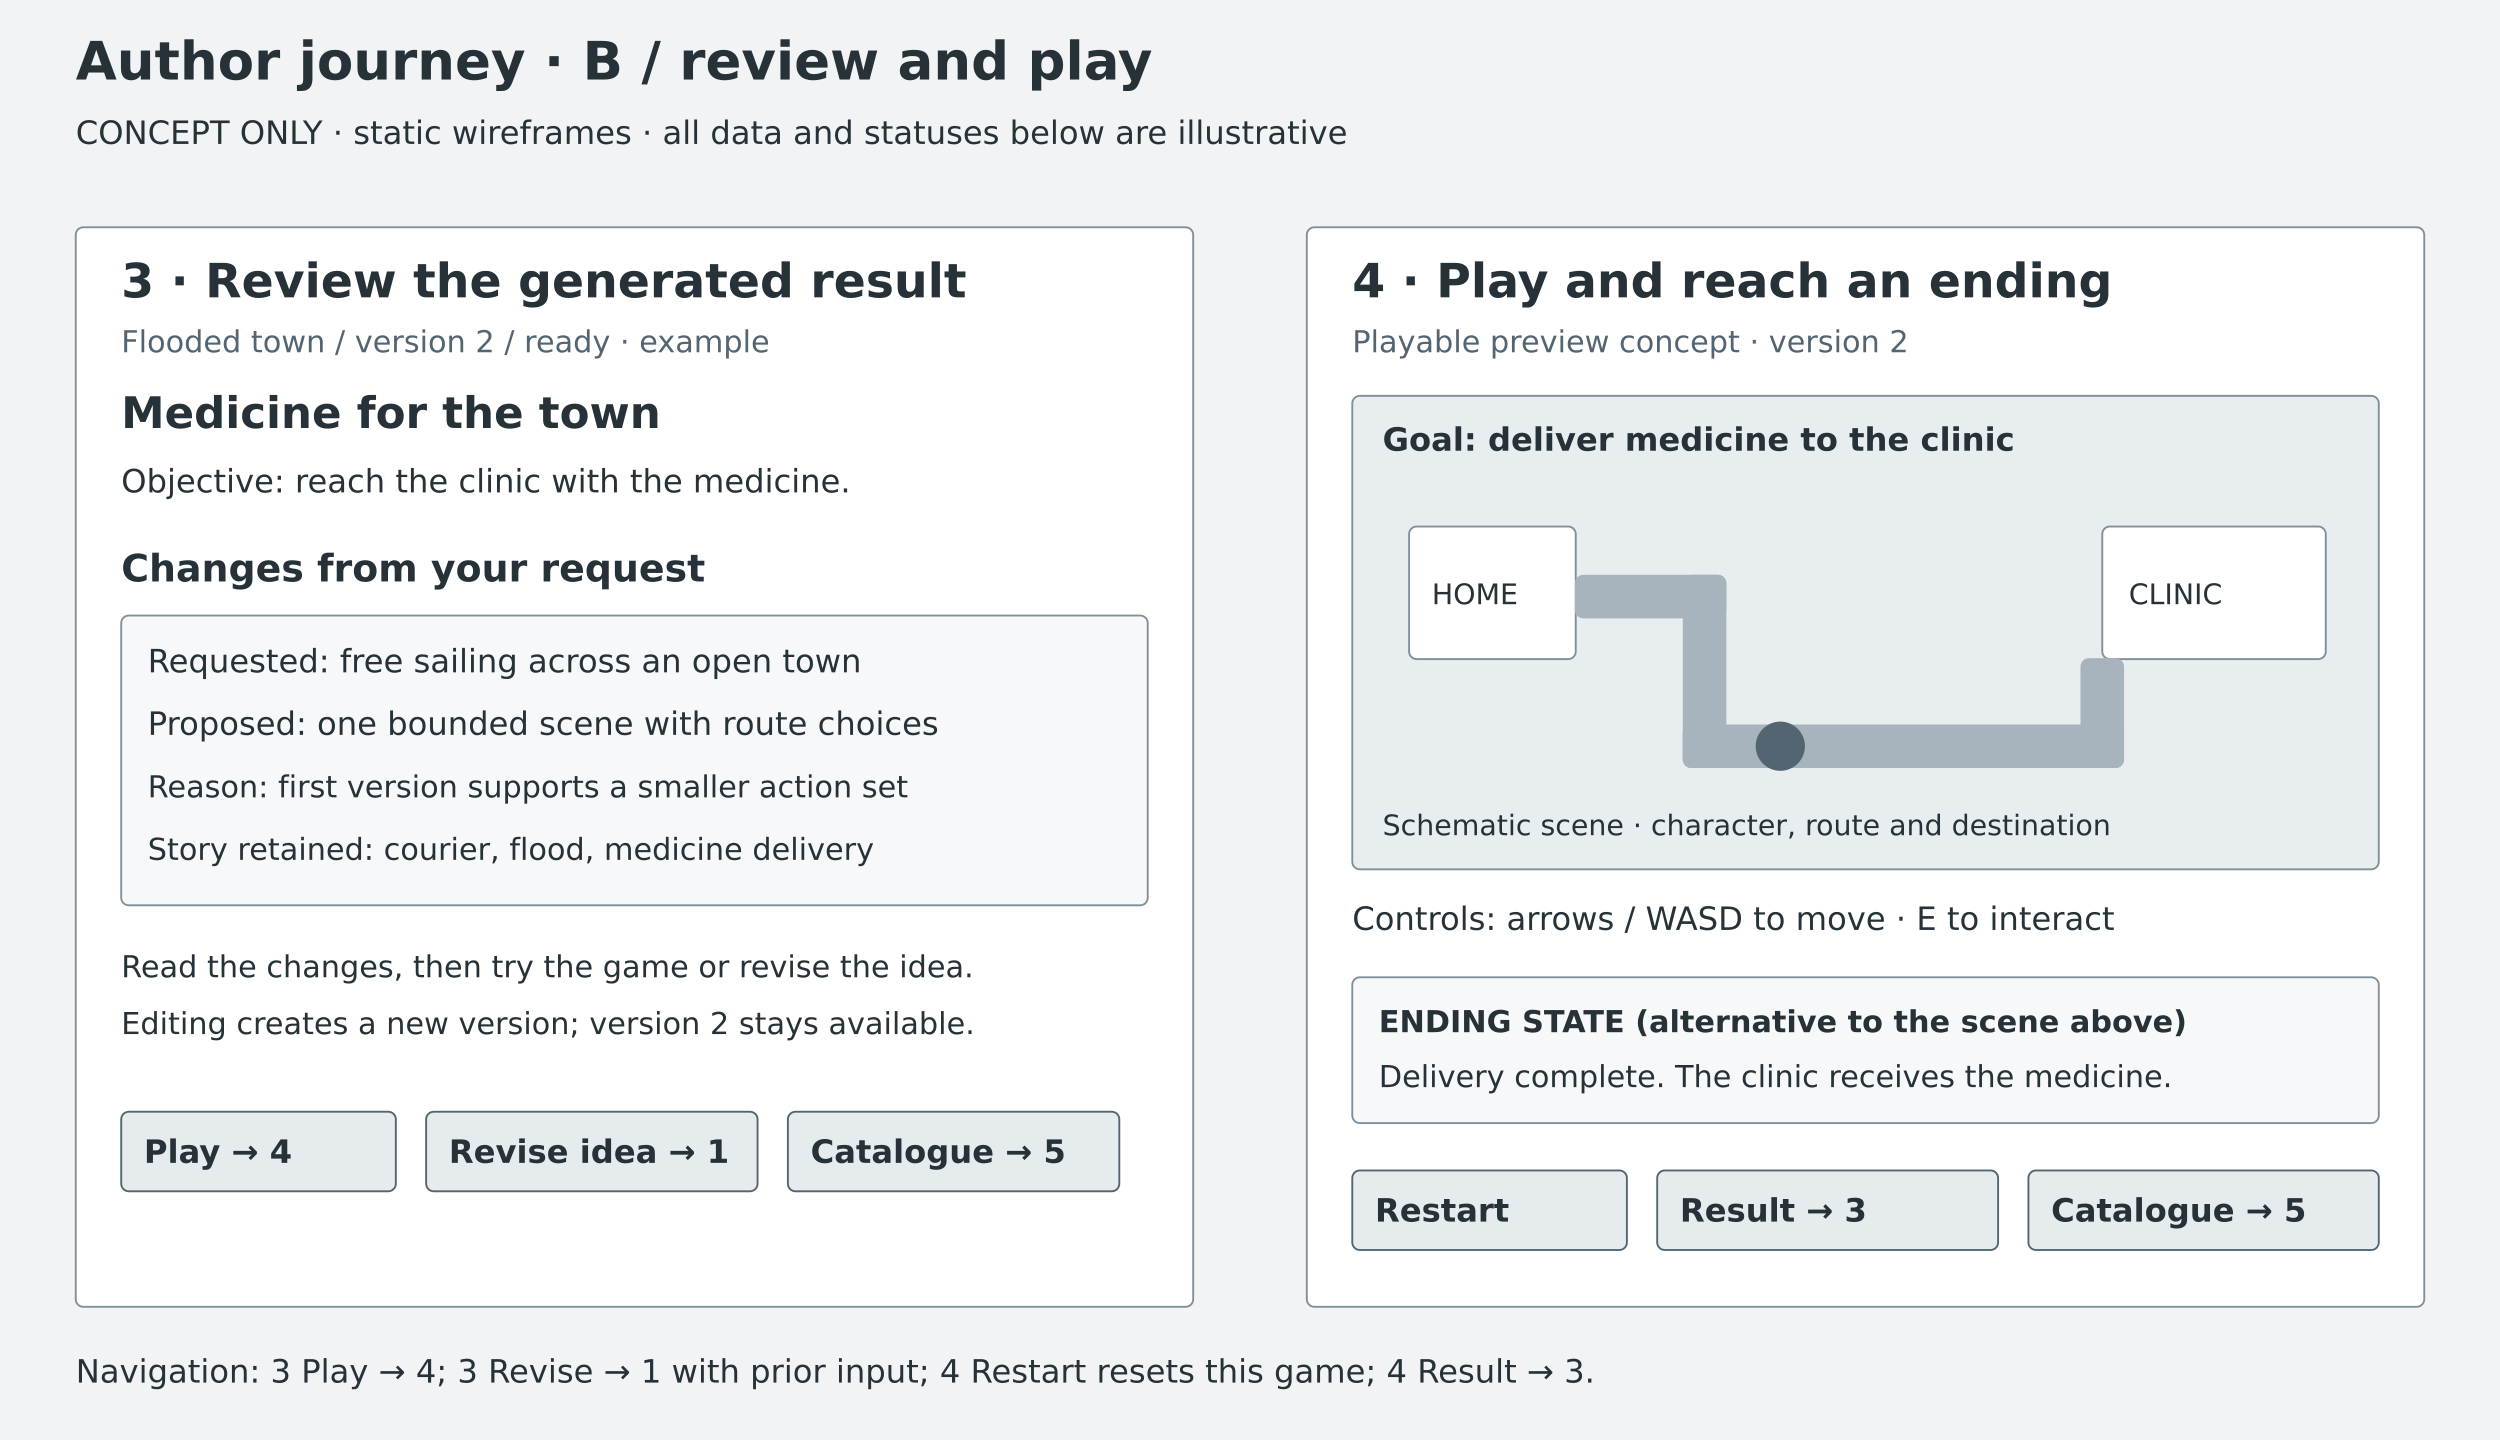
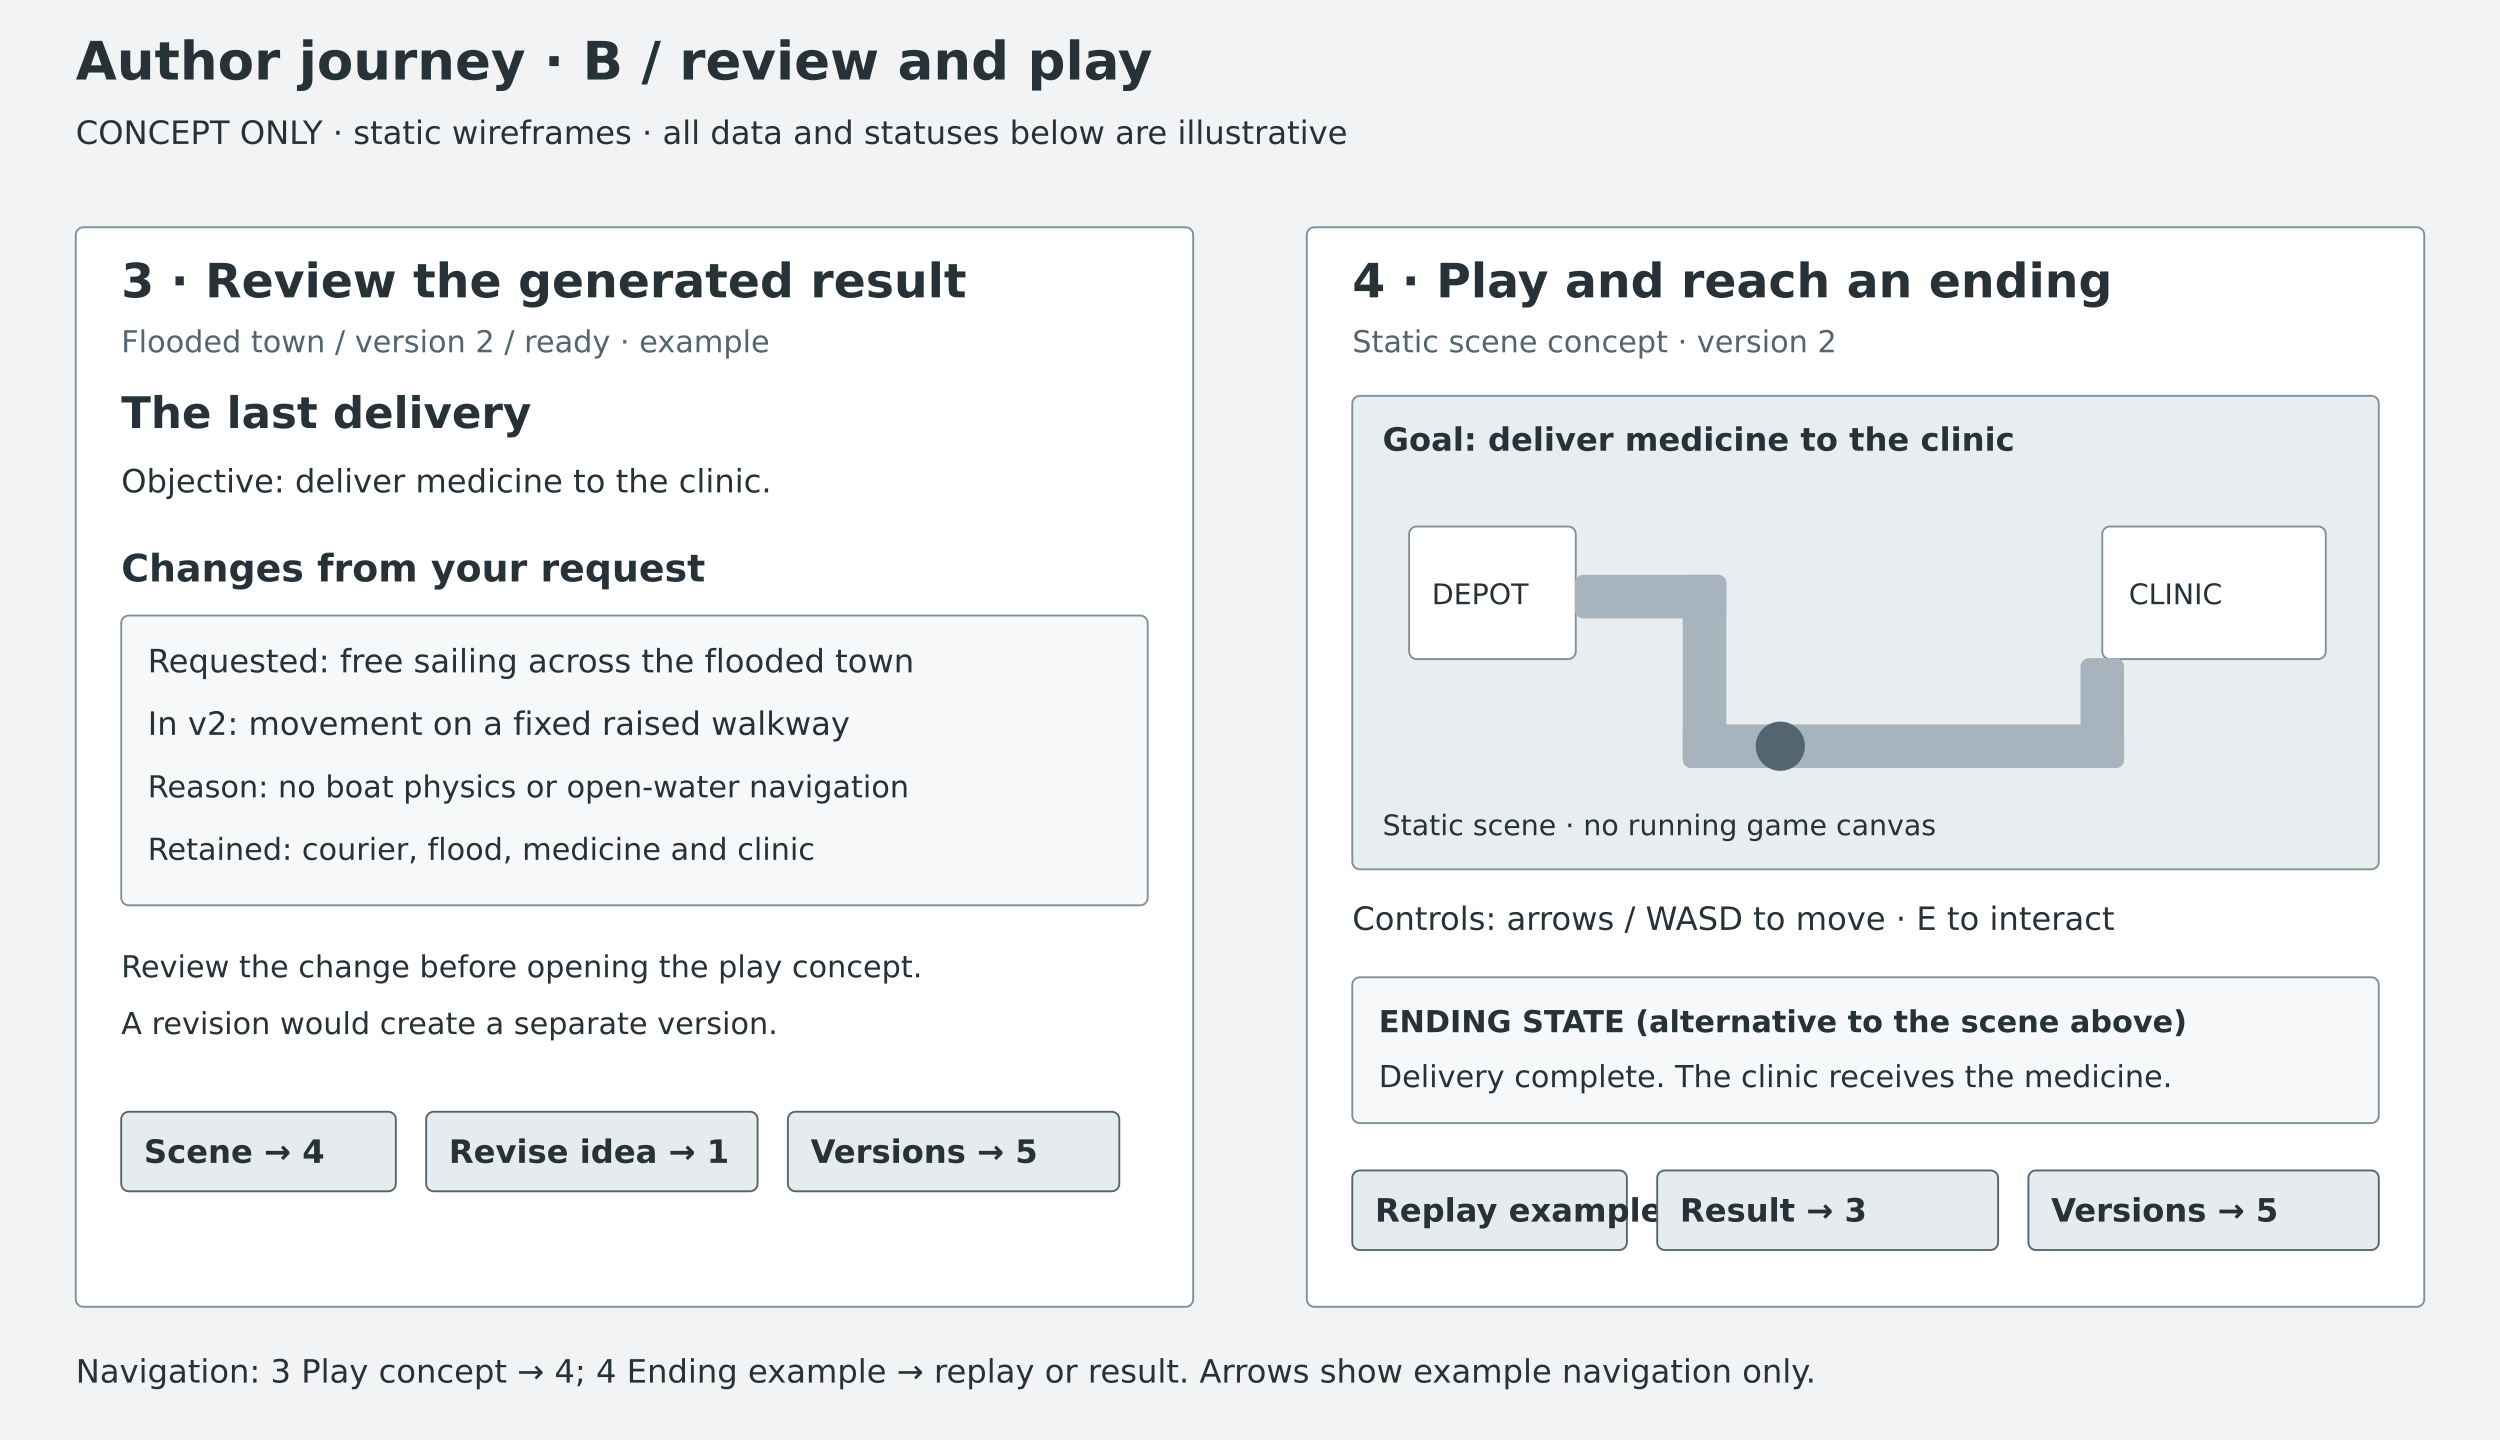
<svg xmlns="http://www.w3.org/2000/svg" width="1320" height="760" viewBox="0 0 1320 760" role="img" aria-labelledby="title desc">
  <rect width="1320" height="760" fill="#f1f3f4" />
  <g font-family="DejaVu Sans, sans-serif">
    <text x="40" y="42" font-size="28" font-weight="bold" fill="#263238">Author journey · B / review and play</text>
    <text x="40" y="76" font-size="17" fill="#263238">CONCEPT ONLY · static wireframes · all data and statuses below are illustrative</text>
    <rect x="40" y="120" width="590" height="570" rx="4" fill="#fff" stroke="#80909b" />
    <text x="64" y="157" font-size="25" font-weight="bold" fill="#263238">3 · Review the generated result</text>
    <text x="64" y="186" font-size="16" fill="#536570">Flooded town / version 2 / ready · example</text>
-     <text x="64" y="226" font-size="23" font-weight="bold" fill="#263238">Medicine for the town</text>
-     <text x="64" y="260" font-size="17" fill="#263238">Objective: reach the clinic with the medicine.</text>
+     <text x="64" y="226" font-size="23" font-weight="bold" fill="#263238">The last delivery</text>
+     <text x="64" y="260" font-size="17" fill="#263238">Objective: deliver medicine to the clinic.</text>
    <text x="64" y="307" font-size="20" font-weight="bold" fill="#263238">Changes from your request</text>
    <rect x="64" y="325" width="542" height="153" rx="4" fill="#f7f8f9" stroke="#80909b" />
-     <text x="78" y="355" font-size="17" fill="#263238">Requested: free sailing across an open town</text>
-     <text x="78" y="388" font-size="17" fill="#263238">Proposed: one bounded scene with route choices</text>
-     <text x="78" y="421" font-size="16" fill="#263238">Reason: first version supports a smaller action set</text>
-     <text x="78" y="454" font-size="16" fill="#263238">Story retained: courier, flood, medicine delivery</text>
-     <text x="64" y="516" font-size="16" fill="#263238">Read the changes, then try the game or revise the idea.</text>
-     <text x="64" y="546" font-size="16" fill="#263238">Editing creates a new version; version 2 stays available.</text>
+     <text x="78" y="355" font-size="17" fill="#263238">Requested: free sailing across the flooded town</text>
+     <text x="78" y="388" font-size="17" fill="#263238">In v2: movement on a fixed raised walkway</text>
+     <text x="78" y="421" font-size="16" fill="#263238">Reason: no boat physics or open-water navigation</text>
+     <text x="78" y="454" font-size="16" fill="#263238">Retained: courier, flood, medicine and clinic</text>
+     <text x="64" y="516" font-size="16" fill="#263238">Review the change before opening the play concept.</text>
+     <text x="64" y="546" font-size="16" fill="#263238">A revision would create a separate version.</text>
    <rect x="64" y="587" width="145" height="42" rx="4" fill="#e6ebee" stroke="#536570" />
-     <text x="76" y="614" font-size="17" font-weight="bold" fill="#263238">Play → 4</text>
+     <text x="76" y="614" font-size="17" font-weight="bold" fill="#263238">Scene → 4</text>
    <rect x="225" y="587" width="175" height="42" rx="4" fill="#e6ebee" stroke="#536570" />
    <text x="237" y="614" font-size="17" font-weight="bold" fill="#263238">Revise idea → 1</text>
    <rect x="416" y="587" width="175" height="42" rx="4" fill="#e6ebee" stroke="#536570" />
-     <text x="428" y="614" font-size="17" font-weight="bold" fill="#263238">Catalogue → 5</text>
+     <text x="428" y="614" font-size="17" font-weight="bold" fill="#263238">Versions → 5</text>
    <rect x="690" y="120" width="590" height="570" rx="4" fill="#fff" stroke="#80909b" />
    <text x="714" y="157" font-size="25" font-weight="bold" fill="#263238">4 · Play and reach an ending</text>
-     <text x="714" y="186" font-size="16" fill="#536570">Playable preview concept · version 2</text>
+     <text x="714" y="186" font-size="16" fill="#536570">Static scene concept · version 2</text>
    <rect x="714" y="209" width="542" height="250" rx="4" fill="#e8edef" stroke="#80909b" />
    <text x="730" y="238" font-size="17" font-weight="bold" fill="#263238">Goal: deliver medicine to the clinic</text>
    <rect x="744" y="278" width="88" height="70" rx="4" fill="#fff" stroke="#80909b" />
-     <text x="756" y="319" font-size="15" fill="#263238">HOME</text>
+     <text x="756" y="319" font-size="15" fill="#263238">DEPOT</text>
    <rect x="1110" y="278" width="118" height="70" rx="4" fill="#fff" stroke="#80909b" />
    <text x="1124" y="319" font-size="15" fill="#263238">CLINIC</text>
    <rect x="832" y="304" width="79" height="22" rx="4" fill="#a8b4bd" stroke="#a8b4bd" />
    <rect x="889" y="304" width="22" height="101" rx="4" fill="#a8b4bd" stroke="#a8b4bd" />
    <rect x="889" y="383" width="232" height="22" rx="4" fill="#a8b4bd" stroke="#a8b4bd" />
    <rect x="1099" y="348" width="22" height="57" rx="4" fill="#a8b4bd" stroke="#a8b4bd" />
    <circle cx="940" cy="394" r="13" fill="#536570" />
-     <text x="730" y="441" font-size="15" fill="#263238">Schematic scene · character, route and destination</text>
+     <text x="730" y="441" font-size="15" fill="#263238">Static scene · no running game canvas</text>
    <text x="714" y="491" font-size="17" fill="#263238">Controls: arrows / WASD to move · E to interact</text>
    <rect x="714" y="516" width="542" height="77" rx="4" fill="#f7f8f9" stroke="#80909b" />
    <text x="728" y="545" font-size="16" font-weight="bold" fill="#263238">ENDING STATE (alternative to the scene above)</text>
    <text x="728" y="574" font-size="16" fill="#263238">Delivery complete. The clinic receives the medicine.</text>
    <rect x="714" y="618" width="145" height="42" rx="4" fill="#e6ebee" stroke="#536570" />
-     <text x="726" y="645" font-size="17" font-weight="bold" fill="#263238">Restart</text>
+     <text x="726" y="645" font-size="17" font-weight="bold" fill="#263238">Replay example</text>
    <rect x="875" y="618" width="180" height="42" rx="4" fill="#e6ebee" stroke="#536570" />
    <text x="887" y="645" font-size="17" font-weight="bold" fill="#263238">Result → 3</text>
    <rect x="1071" y="618" width="185" height="42" rx="4" fill="#e6ebee" stroke="#536570" />
-     <text x="1083" y="645" font-size="17" font-weight="bold" fill="#263238">Catalogue → 5</text>
-     <text x="40" y="730" font-size="17" fill="#263238">Navigation: 3 Play → 4; 3 Revise → 1 with prior input; 4 Restart resets this game; 4 Result → 3.</text>
+     <text x="1083" y="645" font-size="17" font-weight="bold" fill="#263238">Versions → 5</text>
+     <text x="40" y="730" font-size="17" fill="#263238">Navigation: 3 Play concept → 4; 4 Ending example → replay or result. Arrows show example navigation only.</text>
  </g>
</svg>
